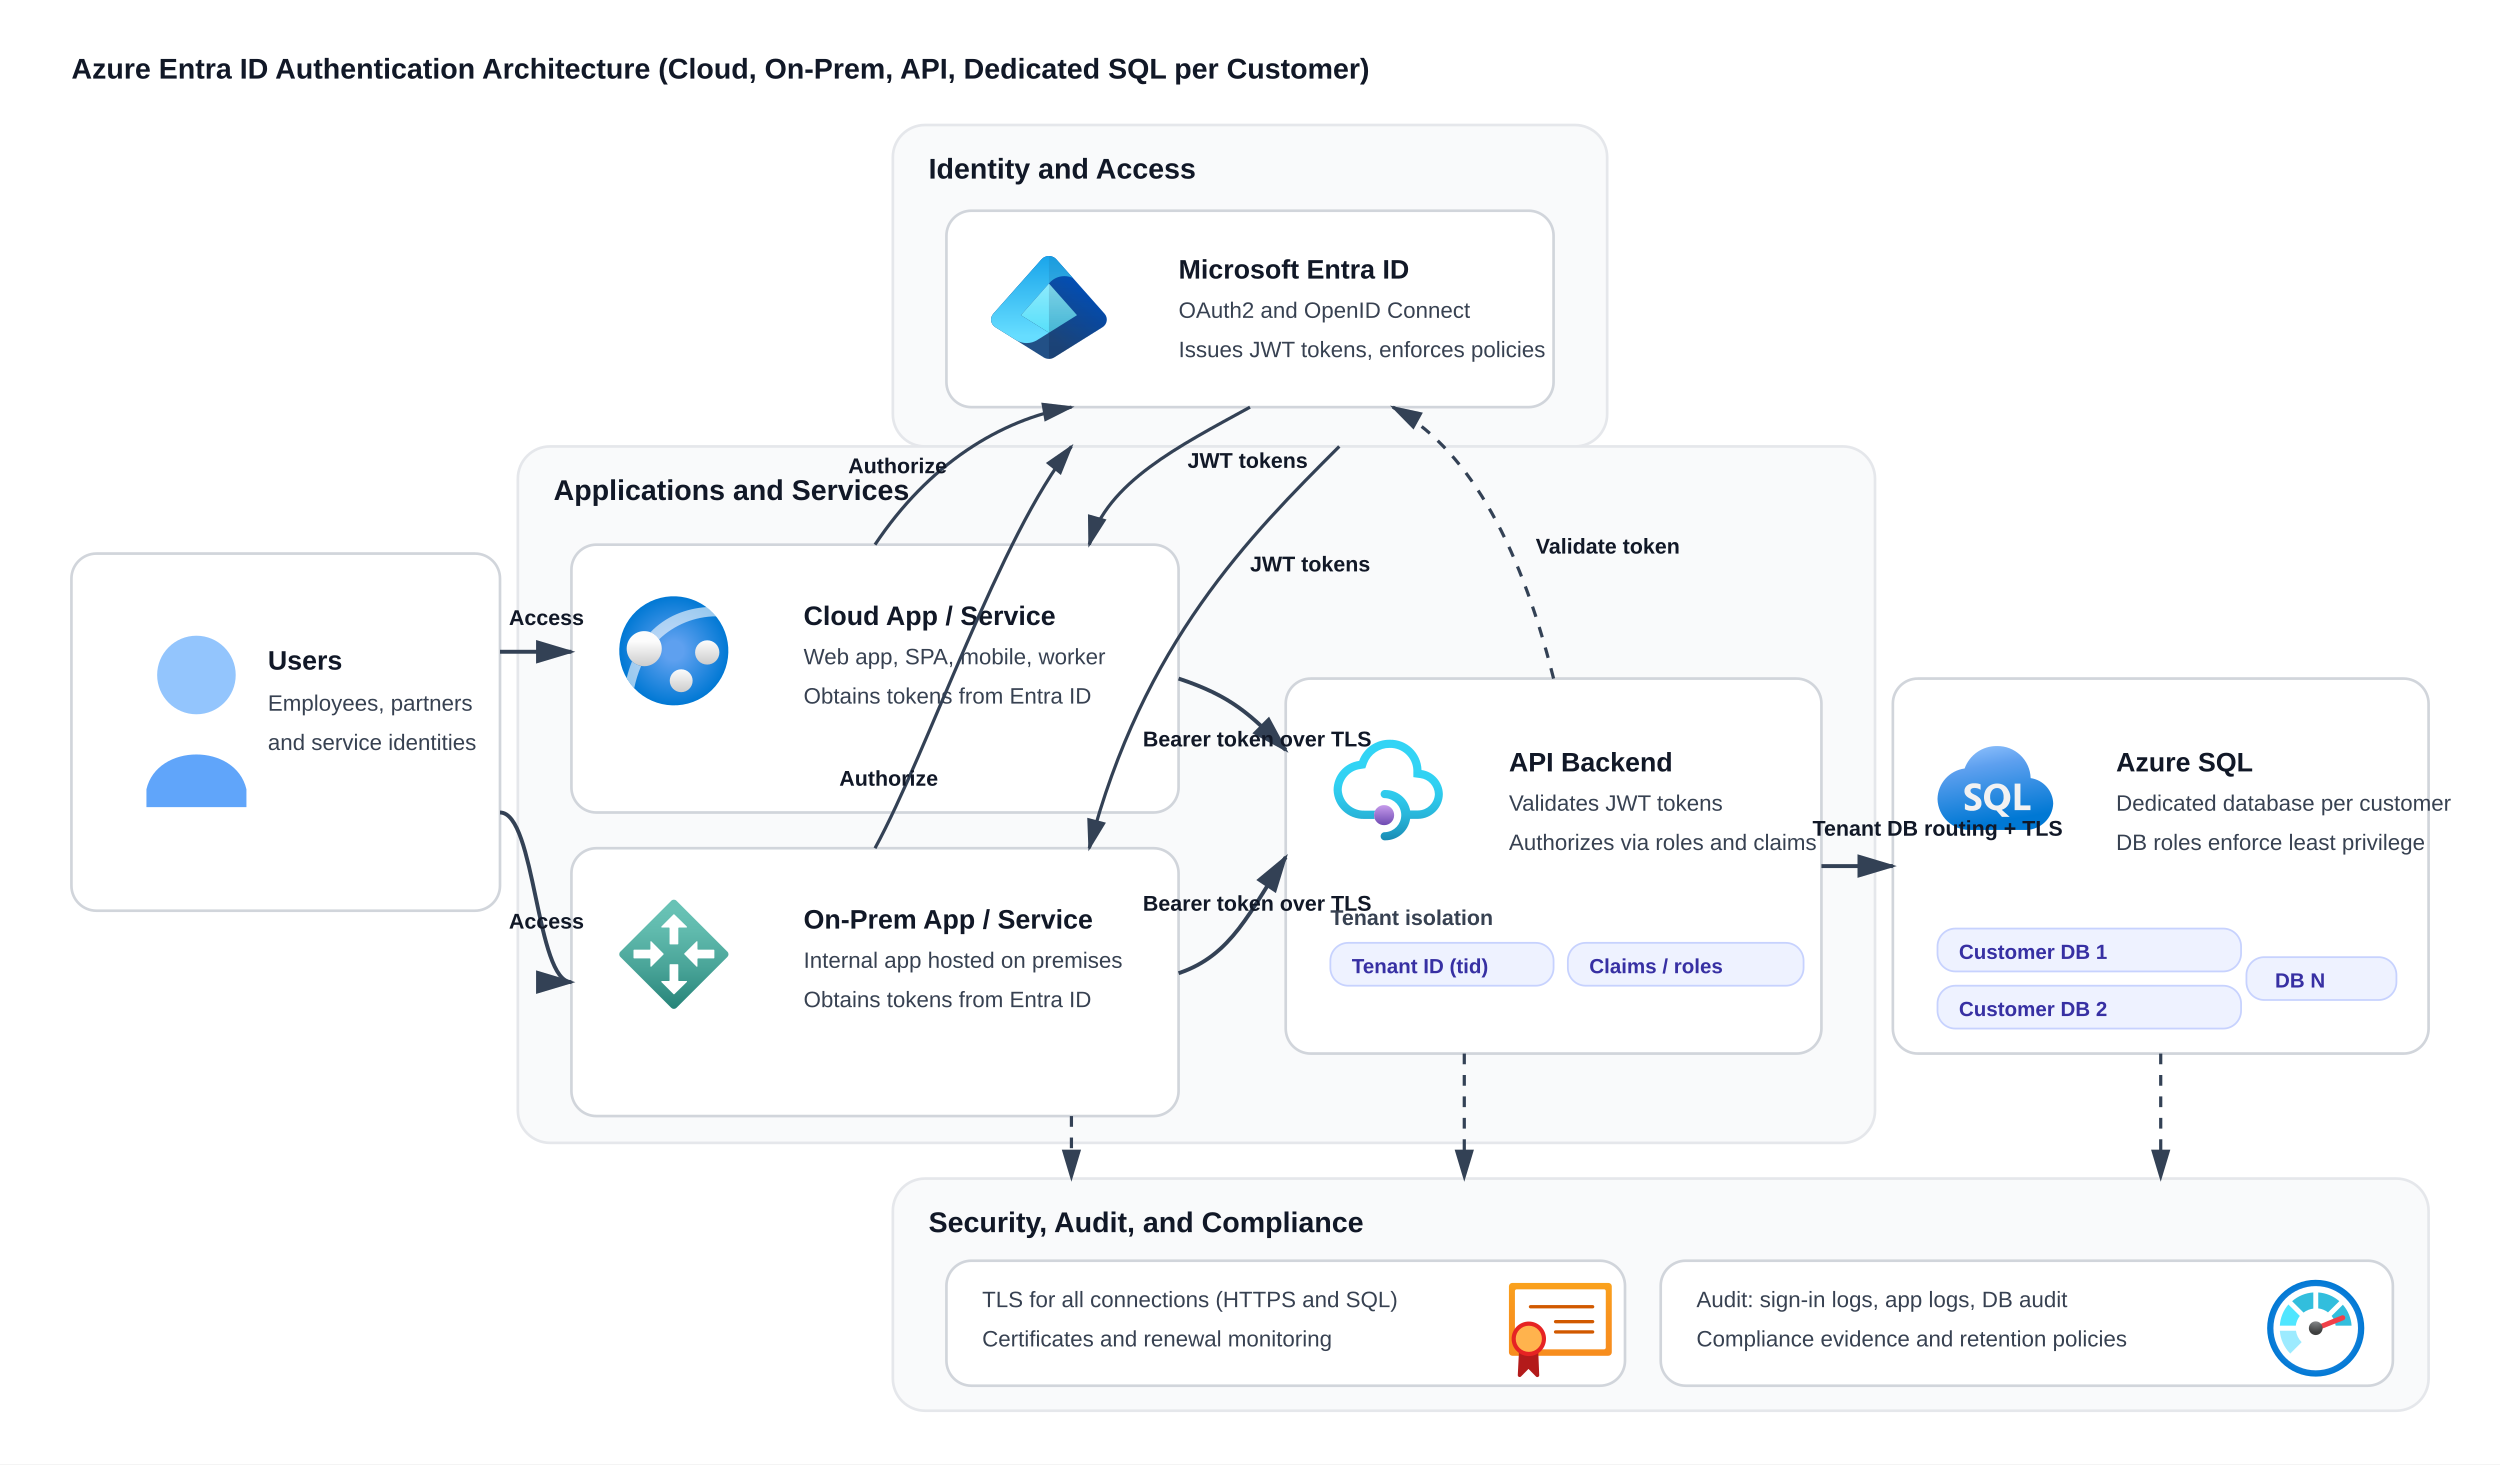
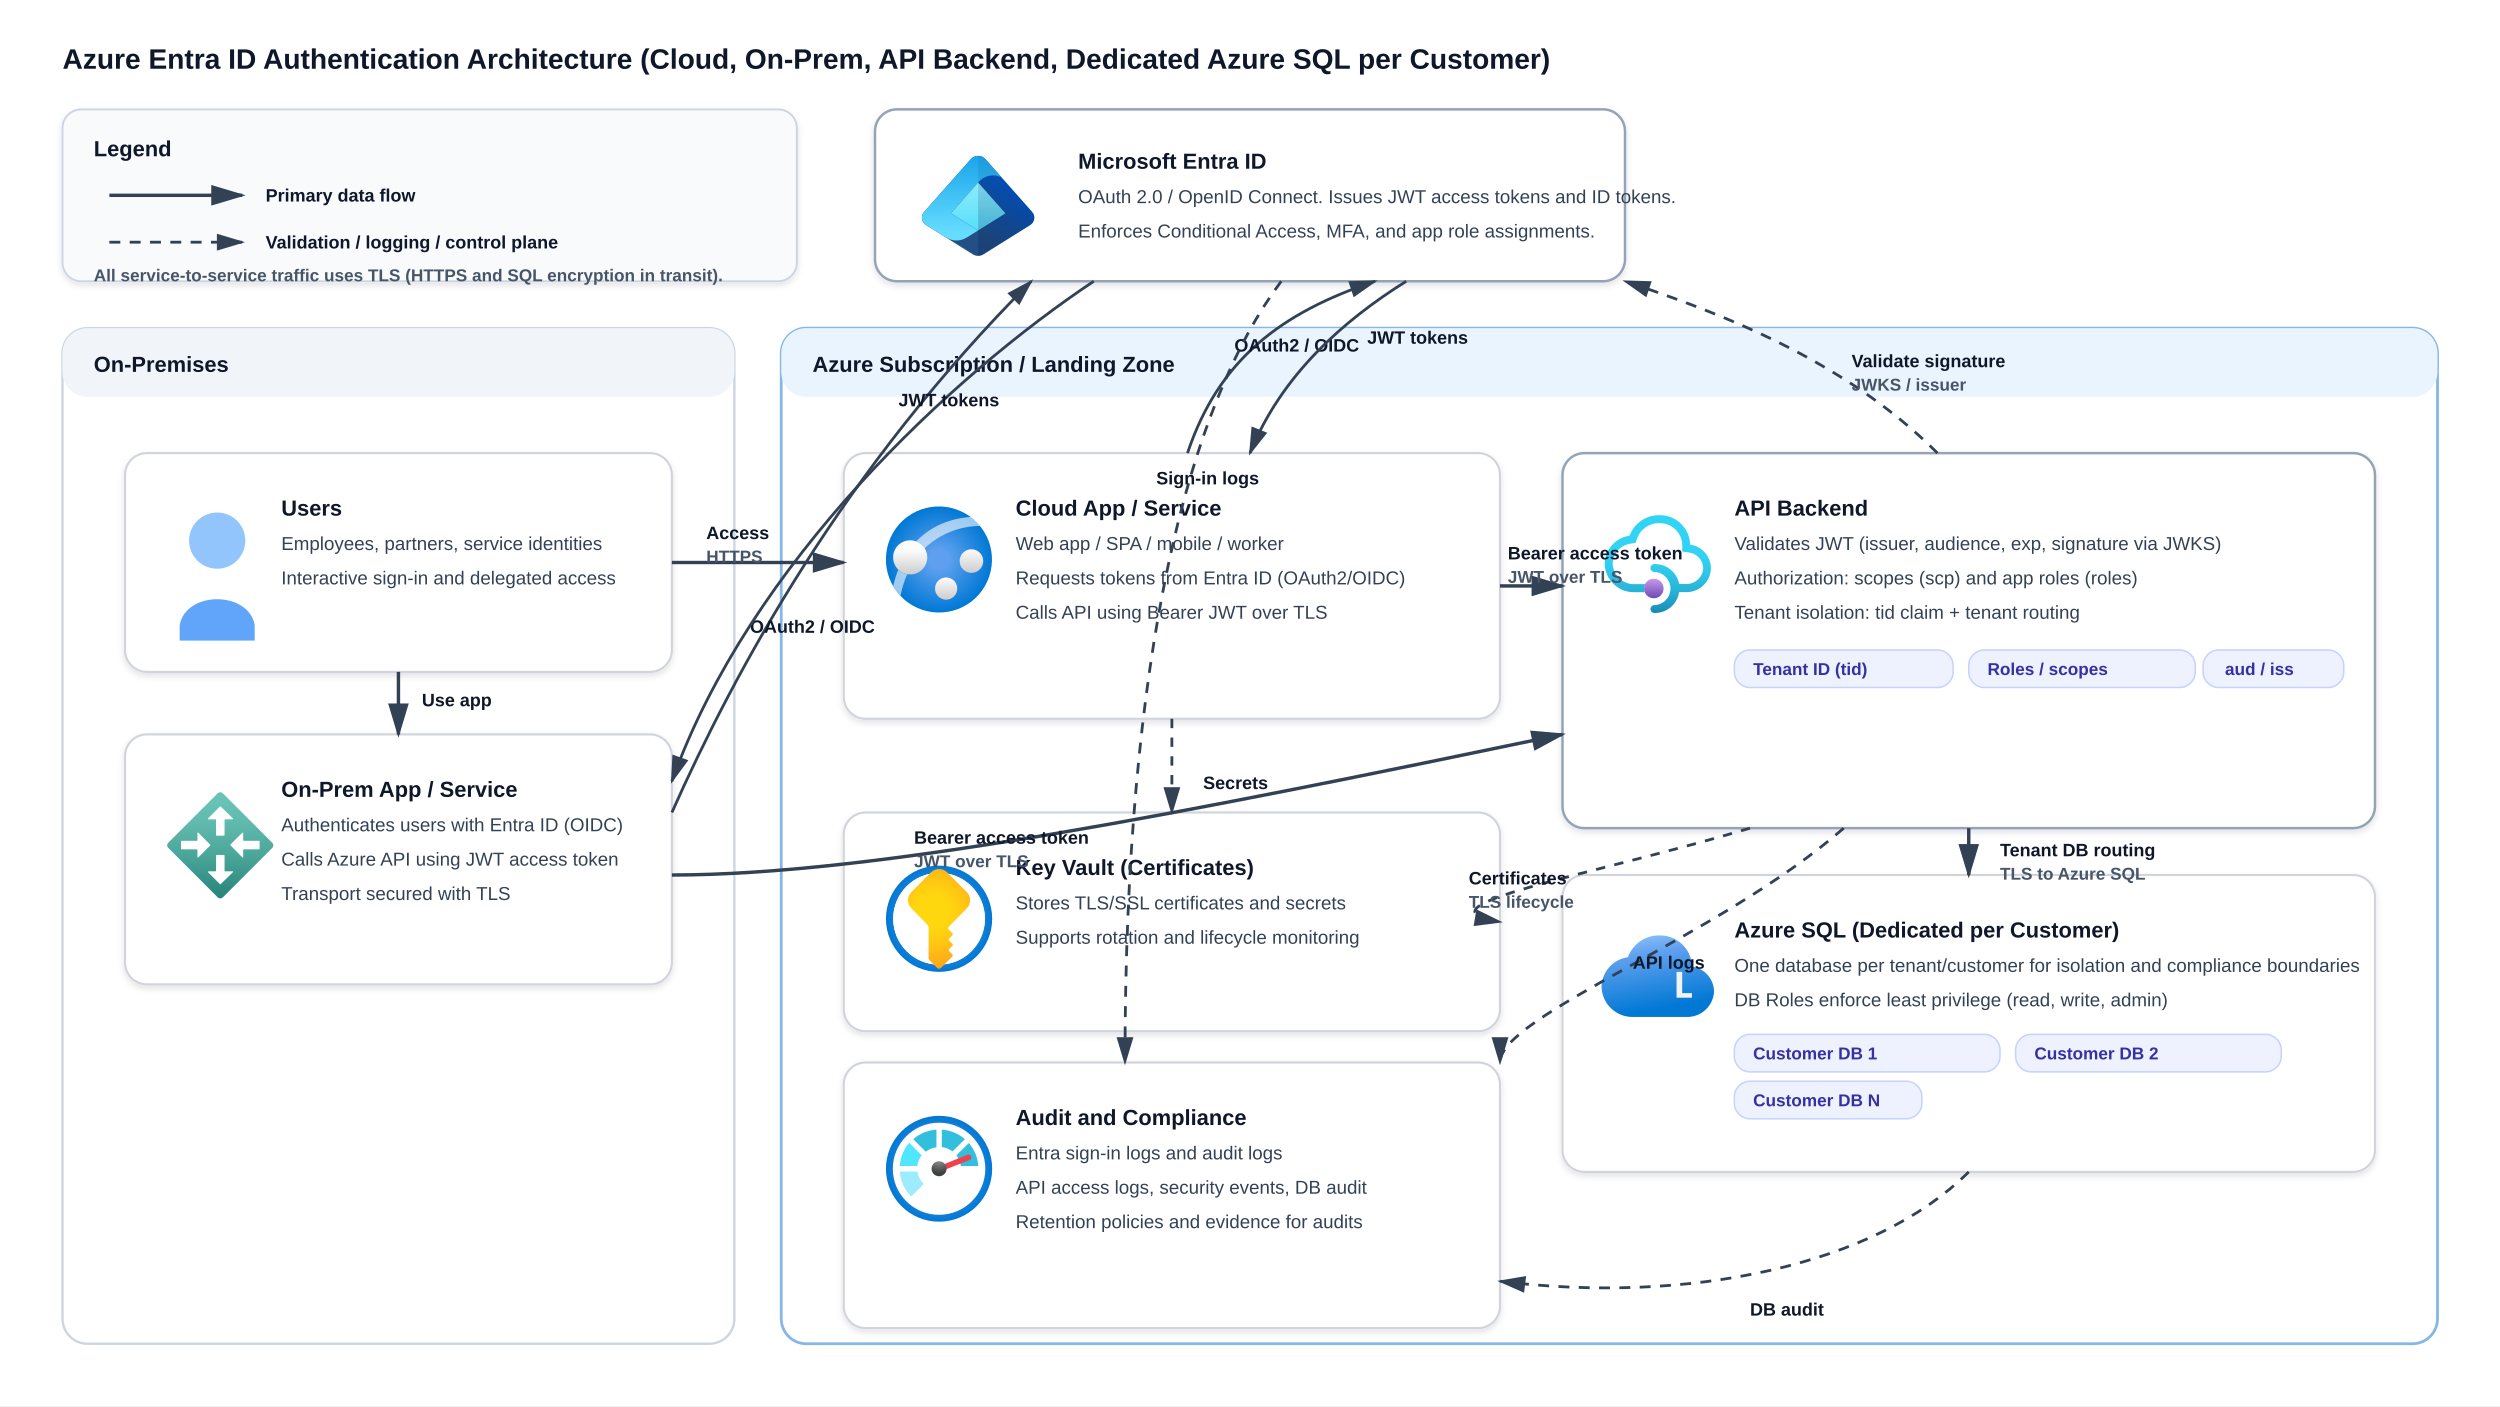
- <svg xmlns="http://www.w3.org/2000/svg" width="1400" height="820" viewBox="0 0 1400 820">
+ <svg xmlns="http://www.w3.org/2000/svg" width="1600" height="900" viewBox="0 0 1600 900">
  <defs>
    <style>
      .page { fill: #ffffff; }
-       .groupTitle { font: 700 16px "Segoe UI", Arial, sans-serif; fill: #111827; }
-       .nodeTitle { font: 700 15px "Segoe UI", Arial, sans-serif; fill: #111827; }
-       .nodeSub { font: 400 12.5px "Segoe UI", Arial, sans-serif; fill: #374151; }
-       .small { font: 600 12px "Segoe UI", Arial, sans-serif; fill: #374151; }
-       .box { fill: #ffffff; stroke: #d1d5db; stroke-width: 1.5; rx: 14; }
-       .groupBox { fill: #f9fafb; stroke: #e5e7eb; stroke-width: 1.5; rx: 18; }
+ 
+       /* Typography (Visio-like) */
+       .title { font: 700 18px "Segoe UI", Arial, sans-serif; fill: #0f172a; }
+       .section { font: 700 14px "Segoe UI", Arial, sans-serif; fill: #0f172a; }
+       .nodeTitle { font: 700 14px "Segoe UI", Arial, sans-serif; fill: #0f172a; }
+       .nodeSub { font: 400 12px "Segoe UI", Arial, sans-serif; fill: #334155; }
+       .label { font: 600 11.5px "Segoe UI", Arial, sans-serif; fill: #0f172a; }
+       .muted { font: 600 11px "Segoe UI", Arial, sans-serif; fill: #475569; }
+ 
+       /* Containers */
+       .boundary { fill: #ffffff; stroke: #cbd5e1; stroke-width: 1.5; rx: 16; }
+       .boundaryAzure { fill: #ffffff; stroke: #86b7e6; stroke-width: 1.8; rx: 16; }
+       .headerOnPrem { fill: #f1f5f9; stroke: #cbd5e1; stroke-width: 0; }
+       .headerAzure { fill: #eaf4ff; stroke: #86b7e6; stroke-width: 0; }
+ 
+       /* Nodes */
+       .card { fill: #ffffff; stroke: #d1d5db; stroke-width: 1.4; rx: 14; filter: url(#shadow); }
+       .cardStrong { fill: #ffffff; stroke: #94a3b8; stroke-width: 1.6; rx: 14; filter: url(#shadow); }
+ 
+       /* Connectors */
      .arrow { stroke: #334155; stroke-width: 2.2; fill: none; marker-end: url(#arrowHead); }
      .arrowThin { stroke: #334155; stroke-width: 1.8; fill: none; marker-end: url(#arrowHead); }
-       .dash { stroke-dasharray: 6 6; }
-       .label { font: 600 12px "Segoe UI", Arial, sans-serif; fill: #111827; }
+       .dash { stroke-dasharray: 7 6; }
+       .dashThin { stroke-dasharray: 6 6; }
+ 
+       /* Pills / callouts */
      .pill { fill: #eef2ff; stroke: #c7d2fe; stroke-width: 1; rx: 10; }
-       .pillText { font: 700 11.5px "Segoe UI", Arial, sans-serif; fill: #3730a3; }
+       .pillText { font: 700 11px "Segoe UI", Arial, sans-serif; fill: #3730a3; }
+       .callout { fill: #f8fafc; stroke: #cbd5e1; stroke-width: 1.2; rx: 12; filter: url(#shadow); }
    </style>
    <marker id="arrowHead" markerWidth="10" markerHeight="10" refX="9" refY="3" orient="auto" markerUnits="strokeWidth">
      <path d="M0,0 L10,3 L0,6 Z" fill="#334155" />
    </marker>
+     <filter id="shadow" x="-10%" y="-10%" width="120%" height="120%">
+       <feDropShadow dx="0" dy="2" stdDeviation="2" flood-color="#0f172a" flood-opacity="0.12" />
+     </filter>
  </defs>
-   <rect class="page" x="0" y="0" width="1400" height="820" />
-   <text x="40" y="44" class="groupTitle">Azure Entra ID Authentication Architecture (Cloud, On-Prem, API, Dedicated SQL per Customer)</text>
-   <rect class="box" x="40" y="310" width="240" height="200" />
-   <g transform="translate(70 350)">
-     <circle cx="40" cy="28" r="22" fill="#93c5fd" />
-     <path d="M12,92 C18,66 62,66 68,92 L68,102 L12,102 Z" fill="#60a5fa" />
-   </g>
-   <text x="150" y="375" class="nodeTitle">Users</text>
-   <text x="150" y="398" class="nodeSub">Employees, partners</text>
-   <text x="150" y="420" class="nodeSub">and service identities</text>
-   <rect class="groupBox" x="500" y="70" width="400" height="180" />
-   <text x="520" y="100" class="groupTitle">Identity and Access</text>
-   <rect class="box" x="530" y="118" width="340" height="110" />
-   <g transform="translate(555 140) scale(3.6)">
+   <rect class="page" x="0" y="0" width="1600" height="900" />
+   <text x="40" y="44" class="title">Azure Entra ID Authentication Architecture (Cloud, On-Prem, API Backend, Dedicated Azure SQL per Customer)</text>
+   <rect class="cardStrong" x="560" y="70" width="480" height="110" />
+   <g transform="translate(590 96) scale(4.0)">
    <defs>
      <linearGradient id="entra_g1" x1="7.697" y1="779.168" x2="14.082" y2="786.631" gradientTransform="translate(0 791.516) scale(1 -1)" gradientUnits="userSpaceOnUse">
        <stop offset="0" stop-color="#225086" />
        <stop offset="1" stop-color="#0055c5" />
      </linearGradient>
      <linearGradient id="entra_g2" x1="6.364" y1="778.164" x2="6.364" y2="794.412" gradientTransform="translate(0 791.516) scale(1 -1)" gradientUnits="userSpaceOnUse">
        <stop offset="0" stop-color="#6df" />
        <stop offset="1" stop-color="#0294e4" />
      </linearGradient>
      <linearGradient id="entra_g3" x1="9.001" y1="775.956" x2="9.001" y2="794.845" gradientTransform="translate(0 791.516) scale(1 -1)" gradientUnits="userSpaceOnUse">
        <stop offset="0" stop-color="#44dbf9" />
        <stop offset="1" stop-color="#cbf8ff" />
      </linearGradient>
      <linearGradient id="entra_g4" x1="13.5" y1="774.721" x2="13.5" y2="790.782" gradientTransform="translate(0 791.516) scale(1 -1)" gradientUnits="userSpaceOnUse">
        <stop offset="0" stop-color="#041642" />
        <stop offset="1" stop-color="#041642" stop-opacity=".25" />
      </linearGradient>
    </defs>
    <g>
      <path d="m17.647,9.906L10.147,1.445c-.599-.676-1.694-.676-2.294,0L.353,9.906c-.579.654-.428,1.641.323,2.111l7.499,4.688c.5.313,1.148.313,1.648,0l7.499-4.688c.751-.469.902-1.457.323-2.111h0Z" fill="url(#entra_g1)" />
      <path d="m10.148,1.445c-.599-.676-1.694-.676-2.294,0L.354,9.906c-.579.654-.428,1.641.323,2.111,0,0,2.776,1.735,3.126,1.954.388.242,1.033.511,1.715.511.621,0,1.197-.18,1.676-.487,0,0,0,0,.002-.001l1.804-1.128-4.364-2.728,4.474-5.047c.55-.627,1.377-1.026,2.302-1.026.472,0,.917.107,1.314.292l-2.579-2.909v-.002Z" fill="url(#entra_g2)" />
      <polygon points="4.636 10.138 4.688 10.17 9.001 12.866 9.001 12.866 13.365 10.138 13.366 10.138 13.365 10.138 9.001 5.214 4.636 10.138" fill="url(#entra_g3)" />
      <path d="m9.001,16.939c.287,0,.574-.078.824-.234l7.499-4.688c.751-.469.902-1.457.323-2.111L10.148,1.445c-.3-.338-.723-.507-1.147-.507v16.001Z" fill="url(#entra_g4)" fill-opacity=".5" opacity=".5" />
    </g>
  </g>
-   <text x="660" y="156" class="nodeTitle">Microsoft Entra ID</text>
-   <text x="660" y="178" class="nodeSub">OAuth2 and OpenID Connect</text>
-   <text x="660" y="200" class="nodeSub">Issues JWT tokens, enforces policies</text>
-   <rect class="groupBox" x="290" y="250" width="760" height="390" />
-   <text x="310" y="280" class="groupTitle">Applications and Services</text>
-   <rect class="box" x="320" y="305" width="340" height="150" />
-   <g transform="translate(345 332) scale(3.6)">
+   <text x="690" y="108" class="nodeTitle">Microsoft Entra ID</text>
+   <text x="690" y="130" class="nodeSub">OAuth 2.0 / OpenID Connect. Issues JWT access tokens and ID tokens.</text>
+   <text x="690" y="152" class="nodeSub">Enforces Conditional Access, MFA, and app role assignments.</text>
+   <rect class="boundary" x="40" y="210" width="430" height="650" />
+   <rect class="headerOnPrem" x="40" y="210" width="430" height="44" rx="16" />
+   <text x="60" y="238" class="section">On-Premises</text>
+   <rect class="boundaryAzure" x="500" y="210" width="1060" height="650" />
+   <rect class="headerAzure" x="500" y="210" width="1060" height="44" rx="16" />
+   <text x="520" y="238" class="section">Azure Subscription / Landing Zone</text>
+   <rect class="card" x="80" y="290" width="350" height="140" />
+   <g transform="translate(105 322)">
+     <circle cx="34" cy="24" r="18" fill="#93c5fd" />
+     <path d="M10,78 C14,56 54,56 58,78 L58,88 L10,88 Z" fill="#60a5fa" />
+   </g>
+   <text x="180" y="330" class="nodeTitle">Users</text>
+   <text x="180" y="352" class="nodeSub">Employees, partners, service identities</text>
+   <text x="180" y="374" class="nodeSub">Interactive sign-in and delegated access</text>
+   <rect class="card" x="80" y="470" width="350" height="160" />
+   <g transform="translate(105 505) scale(4.0)">
+     <defs>
+       <linearGradient id="onprem_g1" x1="9" y1="17.79" x2="9" y2="1.82" gradientTransform="translate(9 -3.73) rotate(45)" gradientUnits="userSpaceOnUse">
+         <stop offset="0" stop-color="#258277" />
+         <stop offset="0.42" stop-color="#49a498" />
+         <stop offset="0.78" stop-color="#60baad" />
+         <stop offset="1" stop-color="#68c2b5" />
+       </linearGradient>
+     </defs>
+     <rect x="2.82" y="2.82" width="12.35" height="12.35" rx="0.57" transform="translate(-3.73 9) rotate(-45)" fill="url(#onprem_g1)" />
+     <path d="M7.05,4.68,8.93,2.8a.1.1,0,0,1,.14,0L11,4.68a.09.09,0,0,1-.07.16H9.78a.1.1,0,0,0-.1.1V7.37a.09.09,0,0,1-.09.09H8.42a.09.09,0,0,1-.1-.09V4.94a.1.1,0,0,0-.09-.1H7.12A.1.1,0,0,1,7.05,4.68ZM11,13.32,9.07,15.2a.1.1,0,0,1-.14,0L7.05,13.32a.1.1,0,0,1,.07-.16H8.23a.1.1,0,0,0,.09-.1V10.63a.09.09,0,0,1,.1-.09H9.59a.09.09,0,0,1,.09.09v2.43a.1.1,0,0,0,.1.1h1.1A.09.09,0,0,1,11,13.32ZM5.34,10.84V9.74a.11.11,0,0,0-.1-.1H2.81a.1.1,0,0,1-.1-.09V8.38a.11.11,0,0,1,.1-.1H5.24a.1.1,0,0,0,.1-.09V7.08A.09.09,0,0,1,5.5,7L7.38,8.9a.09.09,0,0,1,0,.13L5.5,10.91A.09.09,0,0,1,5.34,10.84Zm7.32-3.76V8.19a.1.1,0,0,0,.1.09h2.43a.11.11,0,0,1,.1.1V9.55a.1.1,0,0,1-.1.09H12.76a.11.11,0,0,0-.1.1v1.1a.09.09,0,0,1-.16.07L10.62,9a.09.09,0,0,1,0-.13L12.5,7A.09.09,0,0,1,12.66,7.08Z" fill="#fff" />
+   </g>
+   <text x="180" y="510" class="nodeTitle">On-Prem App / Service</text>
+   <text x="180" y="532" class="nodeSub">Authenticates users with Entra ID (OIDC)</text>
+   <text x="180" y="554" class="nodeSub">Calls Azure API using JWT access token</text>
+   <text x="180" y="576" class="nodeSub">Transport secured with TLS</text>
+   <rect class="card" x="540" y="290" width="420" height="170" />
+   <g transform="translate(565 322) scale(4.0)">
    <defs>
      <radialGradient id="appsvc_g1" cx="13428.81" cy="3518.86" r="56.67" gradientTransform="translate(-2005.33 -518.83) scale(0.15)" gradientUnits="userSpaceOnUse">
        <stop offset="0.18" stop-color="#5ea0ef" />
        <stop offset="1" stop-color="#0078d4" />
      </radialGradient>
      <linearGradient id="appsvc_g2" x1="4.4" y1="11.48" x2="4.37" y2="7.53" gradientUnits="userSpaceOnUse">
        <stop offset="0" stop-color="#ccc" />
        <stop offset="1" stop-color="#fcfcfc" />
      </linearGradient>
      <linearGradient id="appsvc_g3" x1="10.13" y1="15.45" x2="10.13" y2="11.9" gradientUnits="userSpaceOnUse">
        <stop offset="0" stop-color="#ccc" />
        <stop offset="1" stop-color="#fcfcfc" />
      </linearGradient>
      <linearGradient id="appsvc_g4" x1="14.18" y1="11.15" x2="14.18" y2="7.38" gradientUnits="userSpaceOnUse">
        <stop offset="0" stop-color="#ccc" />
        <stop offset="1" stop-color="#fcfcfc" />
      </linearGradient>
    </defs>
    <path d="M14.21,15.72A8.5,8.5,0,0,1,3.79,2.28l.09-.06a8.5,8.5,0,0,1,10.33,13.5" fill="url(#appsvc_g1)" />
    <path d="M6.69,7.23A13,13,0,0,1,15.6,3.65a8.47,8.47,0,0,0-1.49-1.44,14.34,14.34,0,0,0-4.69,1.1A12.54,12.54,0,0,0,5.34,6.13,2.76,2.76,0,0,1,6.69,7.23Z" fill="#fff" opacity="0.6" />
    <path d="M2.48,10.65a17.86,17.86,0,0,0-.83,2.62,7.82,7.82,0,0,0,.62.92c.18.23.35.44.55.65A17.94,17.94,0,0,1,3.9,11.37,2.76,2.76,0,0,1,2.48,10.65Z" fill="#fff" opacity="0.6" />
    <circle cx="4.38" cy="8.68" r="2.73" fill="url(#appsvc_g2)" />
    <circle cx="10.13" cy="13.67" r="1.78" fill="url(#appsvc_g3)" />
    <circle cx="14.18" cy="9.27" r="1.89" fill="url(#appsvc_g4)" />
  </g>
-   <text x="450" y="350" class="nodeTitle">Cloud App / Service</text>
-   <text x="450" y="372" class="nodeSub">Web app, SPA, mobile, worker</text>
-   <text x="450" y="394" class="nodeSub">Obtains tokens from Entra ID</text>
-   <rect class="box" x="320" y="475" width="340" height="150" />
-   <g transform="translate(345 502) scale(3.6)">
-     <defs>
-       <linearGradient id="onprem_g1" x1="9" y1="17.79" x2="9" y2="1.82" gradientTransform="translate(9 -3.73) rotate(45)" gradientUnits="userSpaceOnUse">
-         <stop offset="0" stop-color="#258277" />
-         <stop offset="0.42" stop-color="#49a498" />
-         <stop offset="0.78" stop-color="#60baad" />
-         <stop offset="1" stop-color="#68c2b5" />
-       </linearGradient>
-     </defs>
-     <rect x="2.82" y="2.82" width="12.35" height="12.35" rx="0.57" transform="translate(-3.73 9) rotate(-45)" fill="url(#onprem_g1)" />
-     <path d="M7.05,4.68,8.93,2.8a.1.1,0,0,1,.14,0L11,4.68a.09.09,0,0,1-.07.16H9.78a.1.1,0,0,0-.1.1V7.37a.09.09,0,0,1-.09.09H8.42a.09.09,0,0,1-.1-.09V4.94a.1.1,0,0,0-.09-.1H7.12A.1.1,0,0,1,7.05,4.68ZM11,13.32,9.07,15.2a.1.1,0,0,1-.14,0L7.05,13.32a.1.1,0,0,1,.07-.16H8.23a.1.1,0,0,0,.09-.1V10.63a.09.09,0,0,1,.1-.09H9.59a.09.09,0,0,1,.09.09v2.43a.1.1,0,0,0,.1.1h1.1A.09.09,0,0,1,11,13.32ZM5.34,10.84V9.74a.11.11,0,0,0-.1-.1H2.81a.1.1,0,0,1-.1-.09V8.38a.11.11,0,0,1,.1-.1H5.24a.1.1,0,0,0,.1-.09V7.08A.09.09,0,0,1,5.5,7L7.38,8.9a.09.09,0,0,1,0,.13L5.5,10.91A.09.09,0,0,1,5.34,10.84Zm7.32-3.76V8.19a.1.1,0,0,0,.1.09h2.43a.11.11,0,0,1,.1.1V9.55a.1.1,0,0,1-.1.09H12.76a.11.11,0,0,0-.1.1v1.1a.09.09,0,0,1-.16.07L10.62,9a.09.09,0,0,1,0-.13L12.5,7A.09.09,0,0,1,12.66,7.08Z" fill="#fff" />
-   </g>
-   <text x="450" y="520" class="nodeTitle">On-Prem App / Service</text>
-   <text x="450" y="542" class="nodeSub">Internal app hosted on premises</text>
-   <text x="450" y="564" class="nodeSub">Obtains tokens from Entra ID</text>
-   <rect class="box" x="720" y="380" width="300" height="210" />
-   <g transform="translate(745 410) scale(3.6)">
+   <text x="650" y="330" class="nodeTitle">Cloud App / Service</text>
+   <text x="650" y="352" class="nodeSub">Web app / SPA / mobile / worker</text>
+   <text x="650" y="374" class="nodeSub">Requests tokens from Entra ID (OAuth2/OIDC)</text>
+   <text x="650" y="396" class="nodeSub">Calls API using Bearer JWT over TLS</text>
+   <rect class="cardStrong" x="1000" y="290" width="520" height="240" />
+   <g transform="translate(1025 325) scale(4.0)">
    <defs>
      <linearGradient id="api_g1" x1="9" y1="16.82" x2="9" y2="1.18" gradientUnits="userSpaceOnUse">
        <stop offset="0" stop-color="#198ab3" />
        <stop offset="0.09" stop-color="#1f9dc4" />
        <stop offset="0.24" stop-color="#28b5d9" />
        <stop offset="0.4" stop-color="#2dc6e9" />
        <stop offset="0.57" stop-color="#31d1f2" />
        <stop offset="0.78" stop-color="#32d4f5" />
      </linearGradient>
      <linearGradient id="api_g2" x1="8.36" y1="11.35" x2="8.36" y2="14.46" gradientUnits="userSpaceOnUse">
        <stop offset="0" stop-color="#c69aeb" />
        <stop offset="1" stop-color="#6f4bb2" />
      </linearGradient>
    </defs>
    <path d="M14.18,5.89A4.85,4.85,0,0,0,9.23,1.18,5,5,0,0,0,4.48,4.47,4.61,4.61,0,0,0,.5,9,4.67,4.67,0,0,0,5.29,13.5a3,3,0,0,0,.42,0h1.2a1.47,1.47,0,0,1-.11-.56v0A1.51,1.51,0,0,1,7,12.21H5.6l-.31,0A3.41,3.41,0,0,1,1.77,9,3.33,3.33,0,0,1,4.68,5.73l.76-.12.25-.73A3.73,3.73,0,0,1,9.23,2.45,3.6,3.6,0,0,1,12.91,5.9V7L14,7.15a2.59,2.59,0,0,1,2.26,2.49,2.63,2.63,0,0,1-2.62,2.54h-.15l-.08,0h-1A3.92,3.92,0,0,0,8.54,9a.64.64,0,1,0,0,1.27,2.65,2.65,0,0,1,0,5.29.64.64,0,1,0,0,1.27,3.92,3.92,0,0,0,3.87-3.34h1.05a.64.64,0,0,0,.2,0A3.91,3.91,0,0,0,17.5,9.64,3.86,3.86,0,0,0,14.18,5.89Z" fill="url(#api_g1)" />
    <rect x="6.8" y="11.35" width="3.12" height="3.12" rx="1.54" fill="url(#api_g2)" />
  </g>
-   <text x="845" y="432" class="nodeTitle">API Backend</text>
-   <text x="845" y="454" class="nodeSub">Validates JWT tokens</text>
-   <text x="845" y="476" class="nodeSub">Authorizes via roles and claims</text>
-   <text x="745" y="518" class="small">Tenant isolation</text>
-   <rect class="pill" x="745" y="528" width="125" height="24" />
-   <text x="757" y="545" class="pillText">Tenant ID (tid)</text>
-   <rect class="pill" x="878" y="528" width="132" height="24" />
-   <text x="890" y="545" class="pillText">Claims / roles</text>
-   <rect class="box" x="1060" y="380" width="300" height="210" />
-   <g transform="translate(1085 410) scale(3.6)">
+   <text x="1110" y="330" class="nodeTitle">API Backend</text>
+   <text x="1110" y="352" class="nodeSub">Validates JWT (issuer, audience, exp, signature via JWKS)</text>
+   <text x="1110" y="374" class="nodeSub">Authorization: scopes (scp) and app roles (roles)</text>
+   <text x="1110" y="396" class="nodeSub">Tenant isolation: tid claim + tenant routing</text>
+   <rect class="pill" x="1110" y="416" width="140" height="24" />
+   <text x="1122" y="432" class="pillText">Tenant ID (tid)</text>
+   <rect class="pill" x="1260" y="416" width="145" height="24" />
+   <text x="1272" y="432" class="pillText">Roles / scopes</text>
+   <rect class="pill" x="1410" y="416" width="90" height="24" />
+   <text x="1424" y="432" class="pillText">aud / iss</text>
+   <rect class="card" x="1000" y="560" width="520" height="190" />
+   <g transform="translate(1025 590) scale(4.0)">
    <defs>
      <linearGradient id="sql_g1" x1="9.908" y1="15.943" x2="7.516" y2="2.383" gradientUnits="userSpaceOnUse">
        <stop offset="0.15" stop-color="#0078d4" />
        <stop offset="0.8" stop-color="#5ea0ef" />
        <stop offset="1" stop-color="#83b9f9" />
      </linearGradient>
    </defs>
    <g>
      <path d="M14.49,7.15A5.147,5.147,0,0,0,9.24,2.164,5.272,5.272,0,0,0,4.216,5.653,4.869,4.869,0,0,0,0,10.4a4.946,4.946,0,0,0,5.068,4.814H13.82A4.292,4.292,0,0,0,18,11.127,4.105,4.105,0,0,0,14.49,7.15Z" fill="url(#sql_g1)" />
-       <path d="M12.9,11.4V8H12v4.13h2.46V11.4ZM5.76,9.73a1.825,1.825,0,0,1-.51-.31.441.441,0,0,1-.12-.32.342.342,0,0,1,.15-.3.683.683,0,0,1,.42-.12,1.62,1.62,0,0,1,1,.29V8.11a2.58,2.58,0,0,0-1-.16,1.641,1.641,0,0,0-1.09.34,1.08,1.08,0,0,0-.42.89c0,.51.32.91,1,1.21a2.907,2.907,0,0,1,.62.36.419.419,0,0,1,.15.32.381.381,0,0,1-.16.31.806.806,0,0,1-.45.11,1.66,1.66,0,0,1-1.09-.42V12a2.173,2.173,0,0,0,1.07.24,1.877,1.877,0,0,0,1.18-.33A1.08,1.08,0,0,0,6.84,11a1.048,1.048,0,0,0-.25-.7A2.425,2.425,0,0,0,5.76,9.73ZM11,11.32A2.191,2.191,0,0,0,11,9a1.808,1.808,0,0,0-.7-.75,2,2,0,0,0-1-.26,2.112,2.112,0,0,0-1.08.27A1.856,1.856,0,0,0,7.49,9a2.465,2.465,0,0,0-.26,1.14,2.256,2.256,0,0,0,.24,1,1.766,1.766,0,0,0,.69.74,2.056,2.056,0,0,0,1,.3l.86,1h1.21L10,12.08A1.79,1.79,0,0,0,11,11.32Zm-1-.25a.941.941,0,0,1-.76.35.916.916,0,0,1-.76-.36,1.523,1.523,0,0,1-.29-1,1.529,1.529,0,0,1,.29-1,1,1,0,0,1,.78-.37.869.869,0,0,1,.75.37,1.619,1.619,0,0,1,.27,1A1.459,1.459,0,0,1,10,11.07Z" fill="#f2f2f2" />
+       <path d="M12.9,11.4V8H12v4.13h2.46V11.4Z" fill="#f2f2f2" />
    </g>
  </g>
-   <text x="1185" y="432" class="nodeTitle">Azure SQL</text>
-   <text x="1185" y="454" class="nodeSub">Dedicated database per customer</text>
-   <text x="1185" y="476" class="nodeSub">DB roles enforce least privilege</text>
-   <rect class="pill" x="1085" y="520" width="170" height="24" />
-   <text x="1097" y="537" class="pillText">Customer DB 1</text>
-   <rect class="pill" x="1085" y="552" width="170" height="24" />
-   <text x="1097" y="569" class="pillText">Customer DB 2</text>
-   <rect class="pill" x="1258" y="536" width="84" height="24" />
-   <text x="1274" y="553" class="pillText">DB N</text>
-   <rect class="groupBox" x="500" y="660" width="860" height="130" />
-   <text x="520" y="690" class="groupTitle">Security, Audit, and Compliance</text>
-   <rect class="box" x="530" y="706" width="380" height="70" />
-   <text x="550" y="732" class="nodeSub">TLS for all connections (HTTPS and SQL)</text>
-   <text x="550" y="754" class="nodeSub">Certificates and renewal monitoring</text>
-   <g transform="translate(845 716) scale(3.2)">
-     <defs>
-       <linearGradient id="cert_g1" x1="9" y1="13.51" x2="9" y2="0.76" gradientUnits="userSpaceOnUse">
-         <stop offset="0" stop-color="#f78d1e" />
-         <stop offset="0.44" stop-color="#f8911e" />
-         <stop offset="0.85" stop-color="#f99c1d" />
-         <stop offset="1" stop-color="#faa21d" />
-       </linearGradient>
-     </defs>
-     <rect y="0.76" width="18" height="12.75" rx="0.6" fill="url(#cert_g1)" />
-     <rect x="1.05" y="1.88" width="15.9" height="10.5" rx="0.3" fill="#fff" />
-     <path d="M14.94,9.34a.29.29,0,0,1-.28.29H8.16a.29.29,0,0,1,0-.58h6.5a.28.28,0,0,1,.28.29" fill="#d15900" />
-     <path d="M14.94,7.54a.29.29,0,0,1-.28.29H8.16a.29.29,0,0,1,0-.58h6.5a.28.28,0,0,1,.28.29" fill="#d15900" />
-     <path d="M14.94,4.93a.28.28,0,0,1-.28.29H3.77a.29.29,0,1,1,0-.58H14.66a.28.28,0,0,1,.28.29" fill="#d15900" />
-     <path d="M5.13,12.69a2.52,2.52,0,0,1-3.37,0l-.21,4.19a.33.33,0,0,0,.57.25l1.3-1.32,1.31,1.33a.33.33,0,0,0,.57-.24Z" fill="#b31b1b" />
-     <ellipse cx="3.48" cy="10.54" rx="3.01" ry="3.02" fill="#e62323" />
-     <ellipse cx="3.48" cy="10.54" rx="2.29" ry="2.29" fill="#ffb34d" />
-   </g>
-   <rect class="box" x="930" y="706" width="410" height="70" />
-   <text x="950" y="732" class="nodeSub">Audit: sign-in logs, app logs, DB audit</text>
-   <text x="950" y="754" class="nodeSub">Compliance evidence and retention policies</text>
-   <g transform="translate(1268 715) scale(3.2)">
+   <text x="1110" y="600" class="nodeTitle">Azure SQL (Dedicated per Customer)</text>
+   <text x="1110" y="622" class="nodeSub">One database per tenant/customer for isolation and compliance boundaries</text>
+   <text x="1110" y="644" class="nodeSub">DB Roles enforce least privilege (read, write, admin)</text>
+   <rect class="pill" x="1110" y="662" width="170" height="24" />
+   <text x="1122" y="678" class="pillText">Customer DB 1</text>
+   <rect class="pill" x="1290" y="662" width="170" height="24" />
+   <text x="1302" y="678" class="pillText">Customer DB 2</text>
+   <rect class="pill" x="1110" y="692" width="120" height="24" />
+   <text x="1122" y="708" class="pillText">Customer DB N</text>
+   <rect class="card" x="540" y="520" width="420" height="140" />
+   <g transform="translate(565 552) scale(4.0)">
+     <defs>
+       <radialGradient id="kv_g1" cx="9" cy="9" r="8.5" gradientUnits="userSpaceOnUse">
+         <stop offset="0.18" stop-color="#5ea0ef" />
+         <stop offset="1" stop-color="#0078d4" />
+       </radialGradient>
+       <radialGradient id="kv_g2" cx="38.95" cy="182.07" r="9.88" gradientTransform="translate(-28.71 -163.24) scale(0.94 0.94)" gradientUnits="userSpaceOnUse">
+         <stop offset="0.27" stop-color="#ffd70f" />
+         <stop offset="0.49" stop-color="#ffcb12" />
+         <stop offset="0.88" stop-color="#feac19" />
+         <stop offset="1" stop-color="#fea11b" />
+       </radialGradient>
+     </defs>
+     <path d="M9,.5A8.5,8.5,0,1,0,17.5,9,8.51,8.51,0,0,0,9,.5ZM9,16.34A7.34,7.34,0,1,1,16.34,9,7.34,7.34,0,0,1,9,16.34Z" fill="url(#kv_g1)" />
+     <circle cx="9" cy="9" r="7.34" fill="#fff" />
+     <path d="M13.44,7.33a1.84,1.84,0,0,0,0-2.59h0L10.29,1.58a1.83,1.83,0,0,0-2.58,0h0L4.56,4.74a1.84,1.84,0,0,0,0,2.59L7.18,10a.51.51,0,0,1,.15.36v4.88a.63.63,0,0,0,.18.44l1.2,1.2a.41.41,0,0,0,.58,0l1.16-1.16h0l.68-.68a.25.25,0,0,0,0-.34l-.49-.49a.27.27,0,0,1,0-.37l.49-.49a.25.25,0,0,0,0-.34l-.49-.49a.27.27,0,0,1,0-.37l.49-.49a.25.25,0,0,0,0-.34l-.68-.69v-.25Z" fill="url(#kv_g2)" />
+   </g>
+   <text x="650" y="560" class="nodeTitle">Key Vault (Certificates)</text>
+   <text x="650" y="582" class="nodeSub">Stores TLS/SSL certificates and secrets</text>
+   <text x="650" y="604" class="nodeSub">Supports rotation and lifecycle monitoring</text>
+   <rect class="card" x="540" y="680" width="420" height="170" />
+   <g transform="translate(565 712) scale(4.0)">
    <defs>
      <radialGradient id="mon_g1" cx="5.72" cy="7.45" r="8.42" gradientTransform="translate(3.23 1.51) scale(1.01 1.01)" gradientUnits="userSpaceOnUse">
        <stop offset="0.18" stop-color="#5ea0ef" />
        <stop offset="1" stop-color="#0078d4" />
      </radialGradient>
      <radialGradient id="mon_g2" cx="28.18" cy="202.29" r="2.7" gradientTransform="translate(-17.77 -185.01) scale(0.95)" gradientUnits="userSpaceOnUse">
        <stop offset="0.19" stop-color="#8c8e90" />
        <stop offset="1" stop-color="#3e3f3f" />
      </radialGradient>
    </defs>
    <ellipse cx="9" cy="9" rx="8.5" ry="8.47" fill="url(#mon_g1)" />
    <ellipse cx="9" cy="9" rx="7.4" ry="7.37" fill="#fff" />
    <path d="M2.72,9.44a6.24,6.24,0,0,0,1.82,4l2-2a3.53,3.53,0,0,1-1-2Z" fill="#9cebff" />
    <path d="M13.13,4.27A6.25,6.25,0,0,0,9.44,2.74V5.53a3.41,3.41,0,0,1,1.71.7Z" fill="#32bedd" />
    <path d="M4.87,4.27l2,2a3.41,3.41,0,0,1,1.71-.7V2.74A6.25,6.25,0,0,0,4.87,4.27Z" fill="#32bedd" />
    <path d="M11.78,6.85a3.6,3.6,0,0,1,.71,1.71h2.79a6.16,6.16,0,0,0-1.53-3.67Z" fill="#32bedd" />
    <path d="M6.22,6.85l-2-2A6.16,6.16,0,0,0,2.72,8.56H5.51A3.6,3.6,0,0,1,6.22,6.85Z" fill="#50e6ff" />
    <path d="M14.14,7a.45.45,0,0,0-.57-.25L9.45,8.41l.32.81,4.12-1.63A.44.44,0,0,0,14.14,7Z" fill="#f04049" />
    <ellipse cx="9" cy="9" rx="1.2" ry="1.2" fill="url(#mon_g2)" />
  </g>
-   <path class="arrow" d="M280 365 C 300 365, 300 365, 320 365" />
-   <text x="285" y="350" class="label">Access</text>
-   <path class="arrow" d="M280 455 C 300 455, 300 550, 320 550" />
-   <text x="285" y="520" class="label">Access</text>
-   <path class="arrowThin" d="M490 305 C 520 260, 560 235, 600 228" />
-   <text x="475" y="265" class="label">Authorize</text>
-   <path class="arrowThin" d="M490 475 C 520 420, 560 300, 600 250" />
-   <text x="470" y="440" class="label">Authorize</text>
-   <path class="arrowThin" d="M700 228 C 660 250, 620 270, 610 305" />
-   <text x="665" y="262" class="label">JWT tokens</text>
-   <path class="arrowThin" d="M750 250 C 700 300, 640 360, 610 475" />
-   <text x="700" y="320" class="label">JWT tokens</text>
-   <path class="arrow" d="M660 380 C 690 390, 700 400, 720 420" />
-   <text x="640" y="418" class="label">Bearer token over TLS</text>
-   <path class="arrow" d="M660 545 C 690 535, 700 510, 720 480" />
-   <text x="640" y="510" class="label">Bearer token over TLS</text>
-   <path class="arrowThin dash" d="M870 380 C 850 300, 820 250, 780 228" />
-   <text x="860" y="310" class="label">Validate token</text>
-   <path class="arrow" d="M1020 485 C 1040 485, 1040 485, 1060 485" />
-   <text x="1015" y="468" class="label">Tenant DB routing + TLS</text>
-   <path class="arrowThin dash" d="M820 590 C 820 625, 820 635, 820 660" />
-   <path class="arrowThin dash" d="M600 625 C 600 640, 600 645, 600 660" />
-   <path class="arrowThin dash" d="M1210 590 C 1210 625, 1210 635, 1210 660" />
+   <text x="650" y="720" class="nodeTitle">Audit and Compliance</text>
+   <text x="650" y="742" class="nodeSub">Entra sign-in logs and audit logs</text>
+   <text x="650" y="764" class="nodeSub">API access logs, security events, DB audit</text>
+   <text x="650" y="786" class="nodeSub">Retention policies and evidence for audits</text>
+   <path class="arrow" d="M430 360 C 490 360, 510 360, 540 360" />
+   <text x="452" y="345" class="label">Access</text>
+   <text x="452" y="360" class="muted">HTTPS</text>
+   <path class="arrow" d="M255 430 C 255 450, 255 460, 255 470" />
+   <text x="270" y="452" class="label">Use app</text>
+   <path class="arrowThin" d="M760 290 C 780 230, 820 200, 880 180" />
+   <text x="790" y="225" class="label">OAuth2 / OIDC</text>
+   <path class="arrowThin" d="M430 520 C 470 430, 540 300, 660 180" />
+   <text x="480" y="405" class="label">OAuth2 / OIDC</text>
+   <path class="arrowThin" d="M900 180 C 860 205, 820 240, 800 290" />
+   <text x="875" y="220" class="label">JWT tokens</text>
+   <path class="arrowThin" d="M700 180 C 610 240, 480 360, 430 500" />
+   <text x="575" y="260" class="label">JWT tokens</text>
+   <path class="arrow" d="M960 375 C 980 375, 990 375, 1000 375" />
+   <text x="965" y="358" class="label">Bearer access token</text>
+   <text x="965" y="373" class="muted">JWT over TLS</text>
+   <path class="arrow" d="M430 560 C 560 560, 760 520, 1000 470" />
+   <text x="585" y="540" class="label">Bearer access token</text>
+   <text x="585" y="555" class="muted">JWT over TLS</text>
+   <path class="arrowThin dash" d="M1240 290 C 1180 230, 1100 200, 1040 180" />
+   <text x="1185" y="235" class="label">Validate signature</text>
+   <text x="1185" y="250" class="muted">JWKS / issuer</text>
+   <path class="arrow" d="M1260 530 C 1260 545, 1260 550, 1260 560" />
+   <text x="1280" y="548" class="label">Tenant DB routing</text>
+   <text x="1280" y="563" class="muted">TLS to Azure SQL</text>
+   <path class="arrowThin dash dashThin" d="M1120 530 C 1020 560, 900 580, 960 590" />
+   <text x="940" y="566" class="label">Certificates</text>
+   <text x="940" y="581" class="muted">TLS lifecycle</text>
+   <path class="arrowThin dash dashThin" d="M750 460 C 750 490, 750 505, 750 520" />
+   <text x="770" y="505" class="label">Secrets</text>
+   <path class="arrowThin dash" d="M820 180 C 760 260, 720 420, 720 680" />
+   <text x="740" y="310" class="label">Sign-in logs</text>
+   <path class="arrowThin dash" d="M1180 530 C 1100 600, 960 650, 960 680" />
+   <text x="1045" y="620" class="label">API logs</text>
+   <path class="arrowThin dash" d="M1260 750 C 1200 810, 1080 835, 960 820" />
+   <text x="1120" y="842" class="label">DB audit</text>
+   <rect class="callout" x="40" y="70" width="470" height="110" />
+   <text x="60" y="100" class="section">Legend</text>
+   <path class="arrow" d="M70 125 L155 125" />
+   <text x="170" y="129" class="label">Primary data flow</text>
+   <path class="arrowThin dash" d="M70 155 L155 155" />
+   <text x="170" y="159" class="label">Validation / logging / control plane</text>
+   <text x="60" y="180" class="muted">All service-to-service traffic uses TLS (HTTPS and SQL encryption in transit).</text>
</svg>
